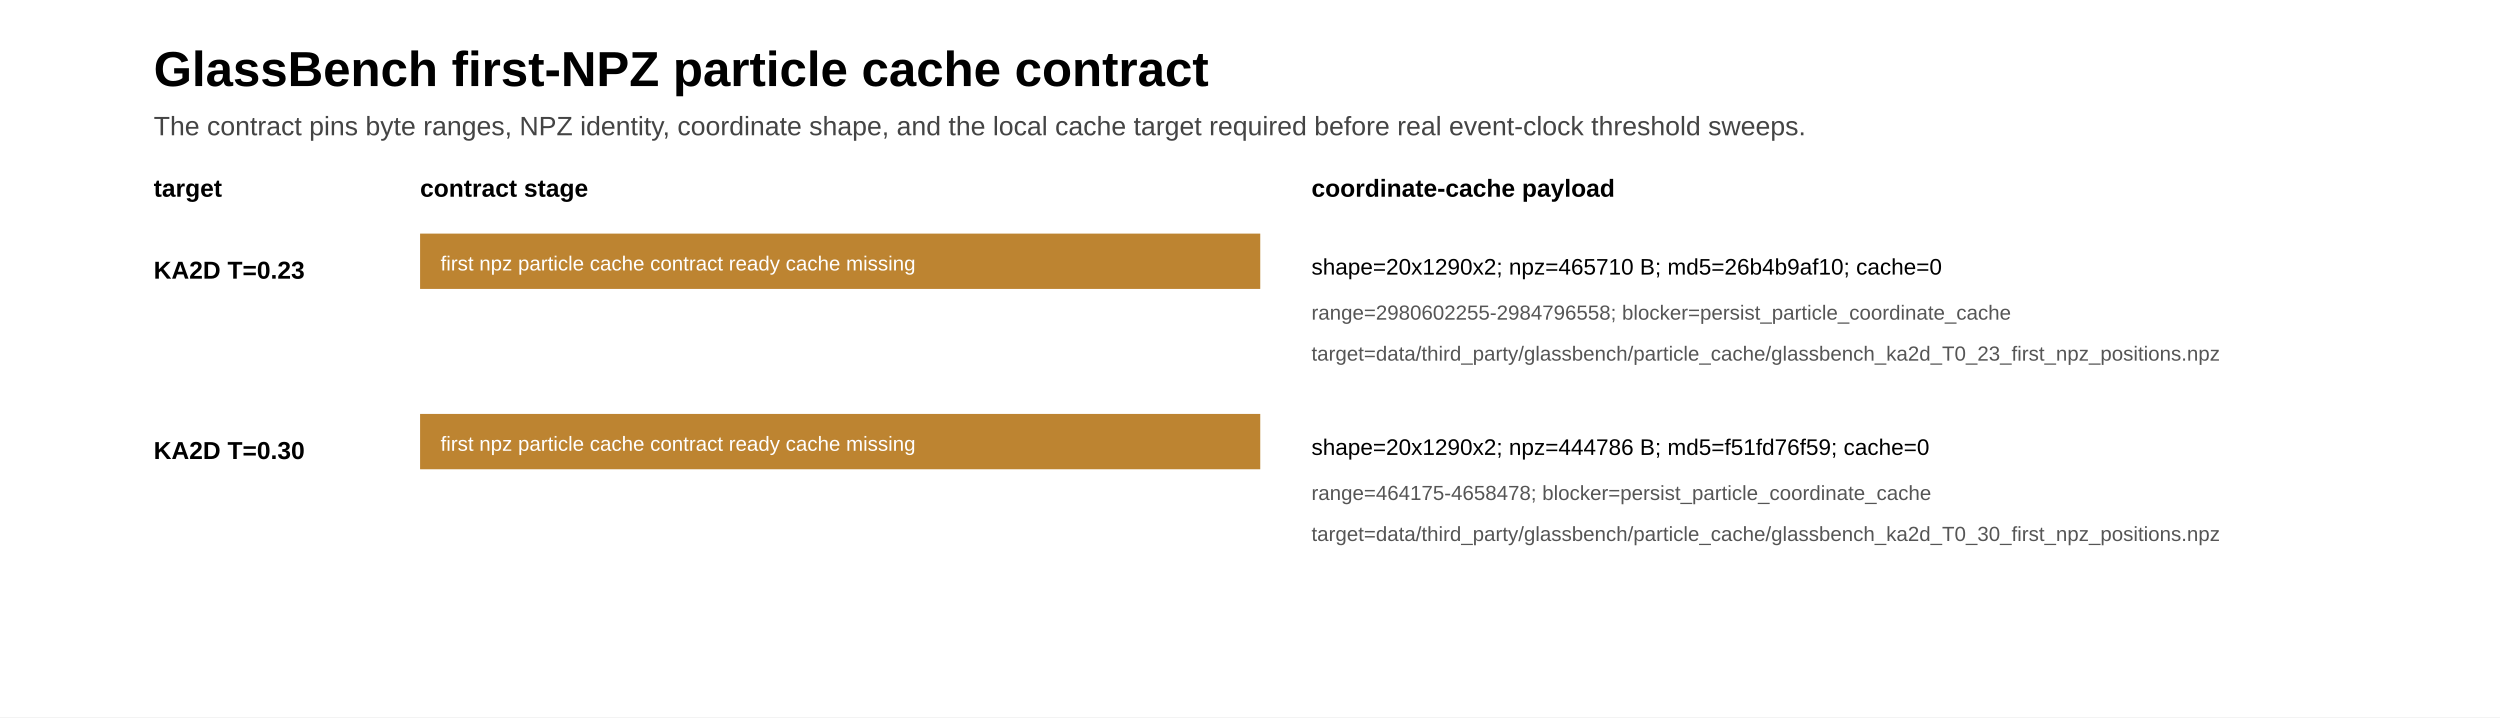
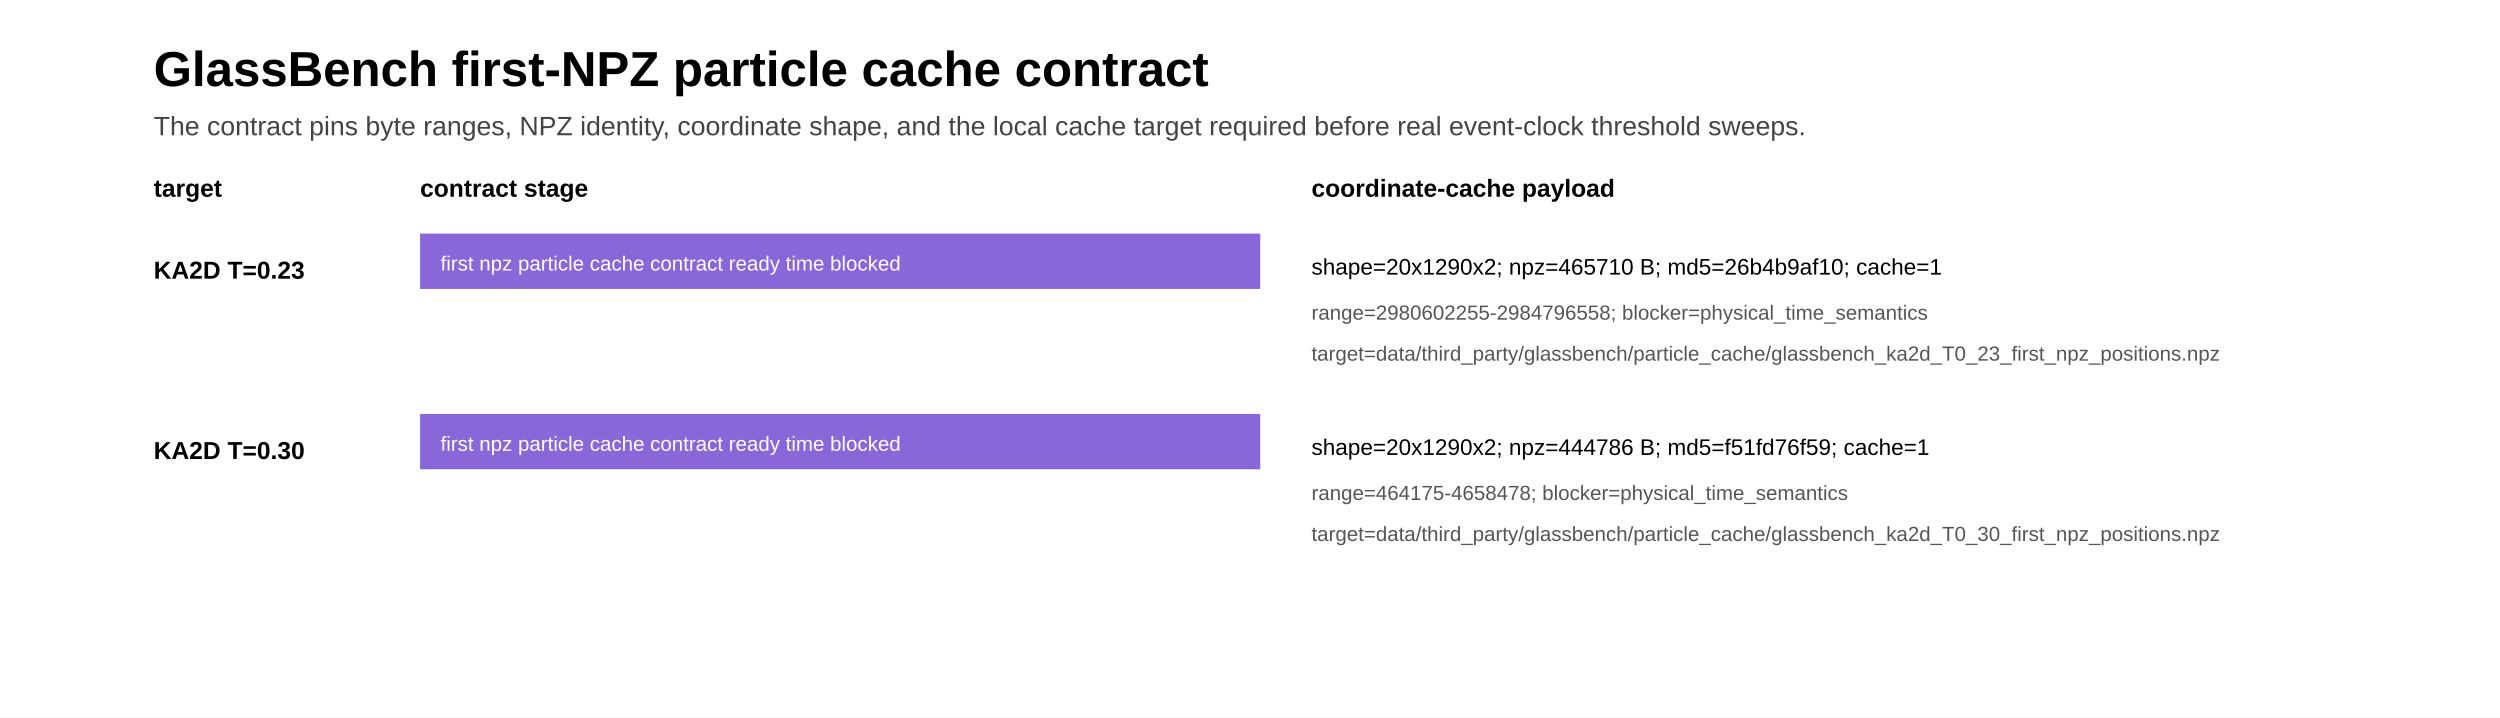
<svg xmlns="http://www.w3.org/2000/svg" width="1220" height="350" viewBox="0 0 1220 350">
  <rect width="100%" height="100%" fill="#ffffff" />
  <text x="75" y="42" font-family="Arial, sans-serif" font-size="24" font-weight="700">GlassBench first-NPZ particle cache contract</text>
  <text x="75" y="66" font-family="Arial, sans-serif" font-size="13" fill="#444">The contract pins byte ranges, NPZ identity, coordinate shape, and the local cache target required before real event-clock threshold sweeps.</text>
  <text x="75" y="96" font-family="Arial, sans-serif" font-size="12" font-weight="700">target</text>
  <text x="205" y="96" font-family="Arial, sans-serif" font-size="12" font-weight="700">contract stage</text>
  <text x="640" y="96" font-family="Arial, sans-serif" font-size="12" font-weight="700">coordinate-cache payload</text>
  <text x="75" y="136" font-family="Arial, sans-serif" font-size="12" font-weight="700">KA2D T=0.23</text>
-   <rect x="205" y="114" width="410" height="27" fill="#b7791f" opacity="0.92" />
-   <text x="215" y="132" font-family="Arial, sans-serif" font-size="10" fill="#fff">first npz particle cache contract ready cache missing</text>
-   <text x="640" y="134" font-family="Arial, sans-serif" font-size="11">shape=20x1290x2; npz=465710 B; md5=26b4b9af10; cache=0</text>
-   <text x="640" y="156" font-family="Arial, sans-serif" font-size="10" fill="#555">range=2980602255-2984796558; blocker=persist_particle_coordinate_cache</text>
+   <rect x="205" y="114" width="410" height="27" fill="#805ad5" opacity="0.92" />
+   <text x="215" y="132" font-family="Arial, sans-serif" font-size="10" fill="#fff">first npz particle cache contract ready time blocked</text>
+   <text x="640" y="134" font-family="Arial, sans-serif" font-size="11">shape=20x1290x2; npz=465710 B; md5=26b4b9af10; cache=1</text>
+   <text x="640" y="156" font-family="Arial, sans-serif" font-size="10" fill="#555">range=2980602255-2984796558; blocker=physical_time_semantics</text>
  <text x="640" y="176" font-family="Arial, sans-serif" font-size="10" fill="#555">target=data/third_party/glassbench/particle_cache/glassbench_ka2d_T0_23_first_npz_positions.npz</text>
  <text x="75" y="224" font-family="Arial, sans-serif" font-size="12" font-weight="700">KA2D T=0.30</text>
-   <rect x="205" y="202" width="410" height="27" fill="#b7791f" opacity="0.92" />
-   <text x="215" y="220" font-family="Arial, sans-serif" font-size="10" fill="#fff">first npz particle cache contract ready cache missing</text>
-   <text x="640" y="222" font-family="Arial, sans-serif" font-size="11">shape=20x1290x2; npz=444786 B; md5=f51fd76f59; cache=0</text>
-   <text x="640" y="244" font-family="Arial, sans-serif" font-size="10" fill="#555">range=464175-4658478; blocker=persist_particle_coordinate_cache</text>
+   <rect x="205" y="202" width="410" height="27" fill="#805ad5" opacity="0.92" />
+   <text x="215" y="220" font-family="Arial, sans-serif" font-size="10" fill="#fff">first npz particle cache contract ready time blocked</text>
+   <text x="640" y="222" font-family="Arial, sans-serif" font-size="11">shape=20x1290x2; npz=444786 B; md5=f51fd76f59; cache=1</text>
+   <text x="640" y="244" font-family="Arial, sans-serif" font-size="10" fill="#555">range=464175-4658478; blocker=physical_time_semantics</text>
  <text x="640" y="264" font-family="Arial, sans-serif" font-size="10" fill="#555">target=data/third_party/glassbench/particle_cache/glassbench_ka2d_T0_30_first_npz_positions.npz</text>
</svg>
